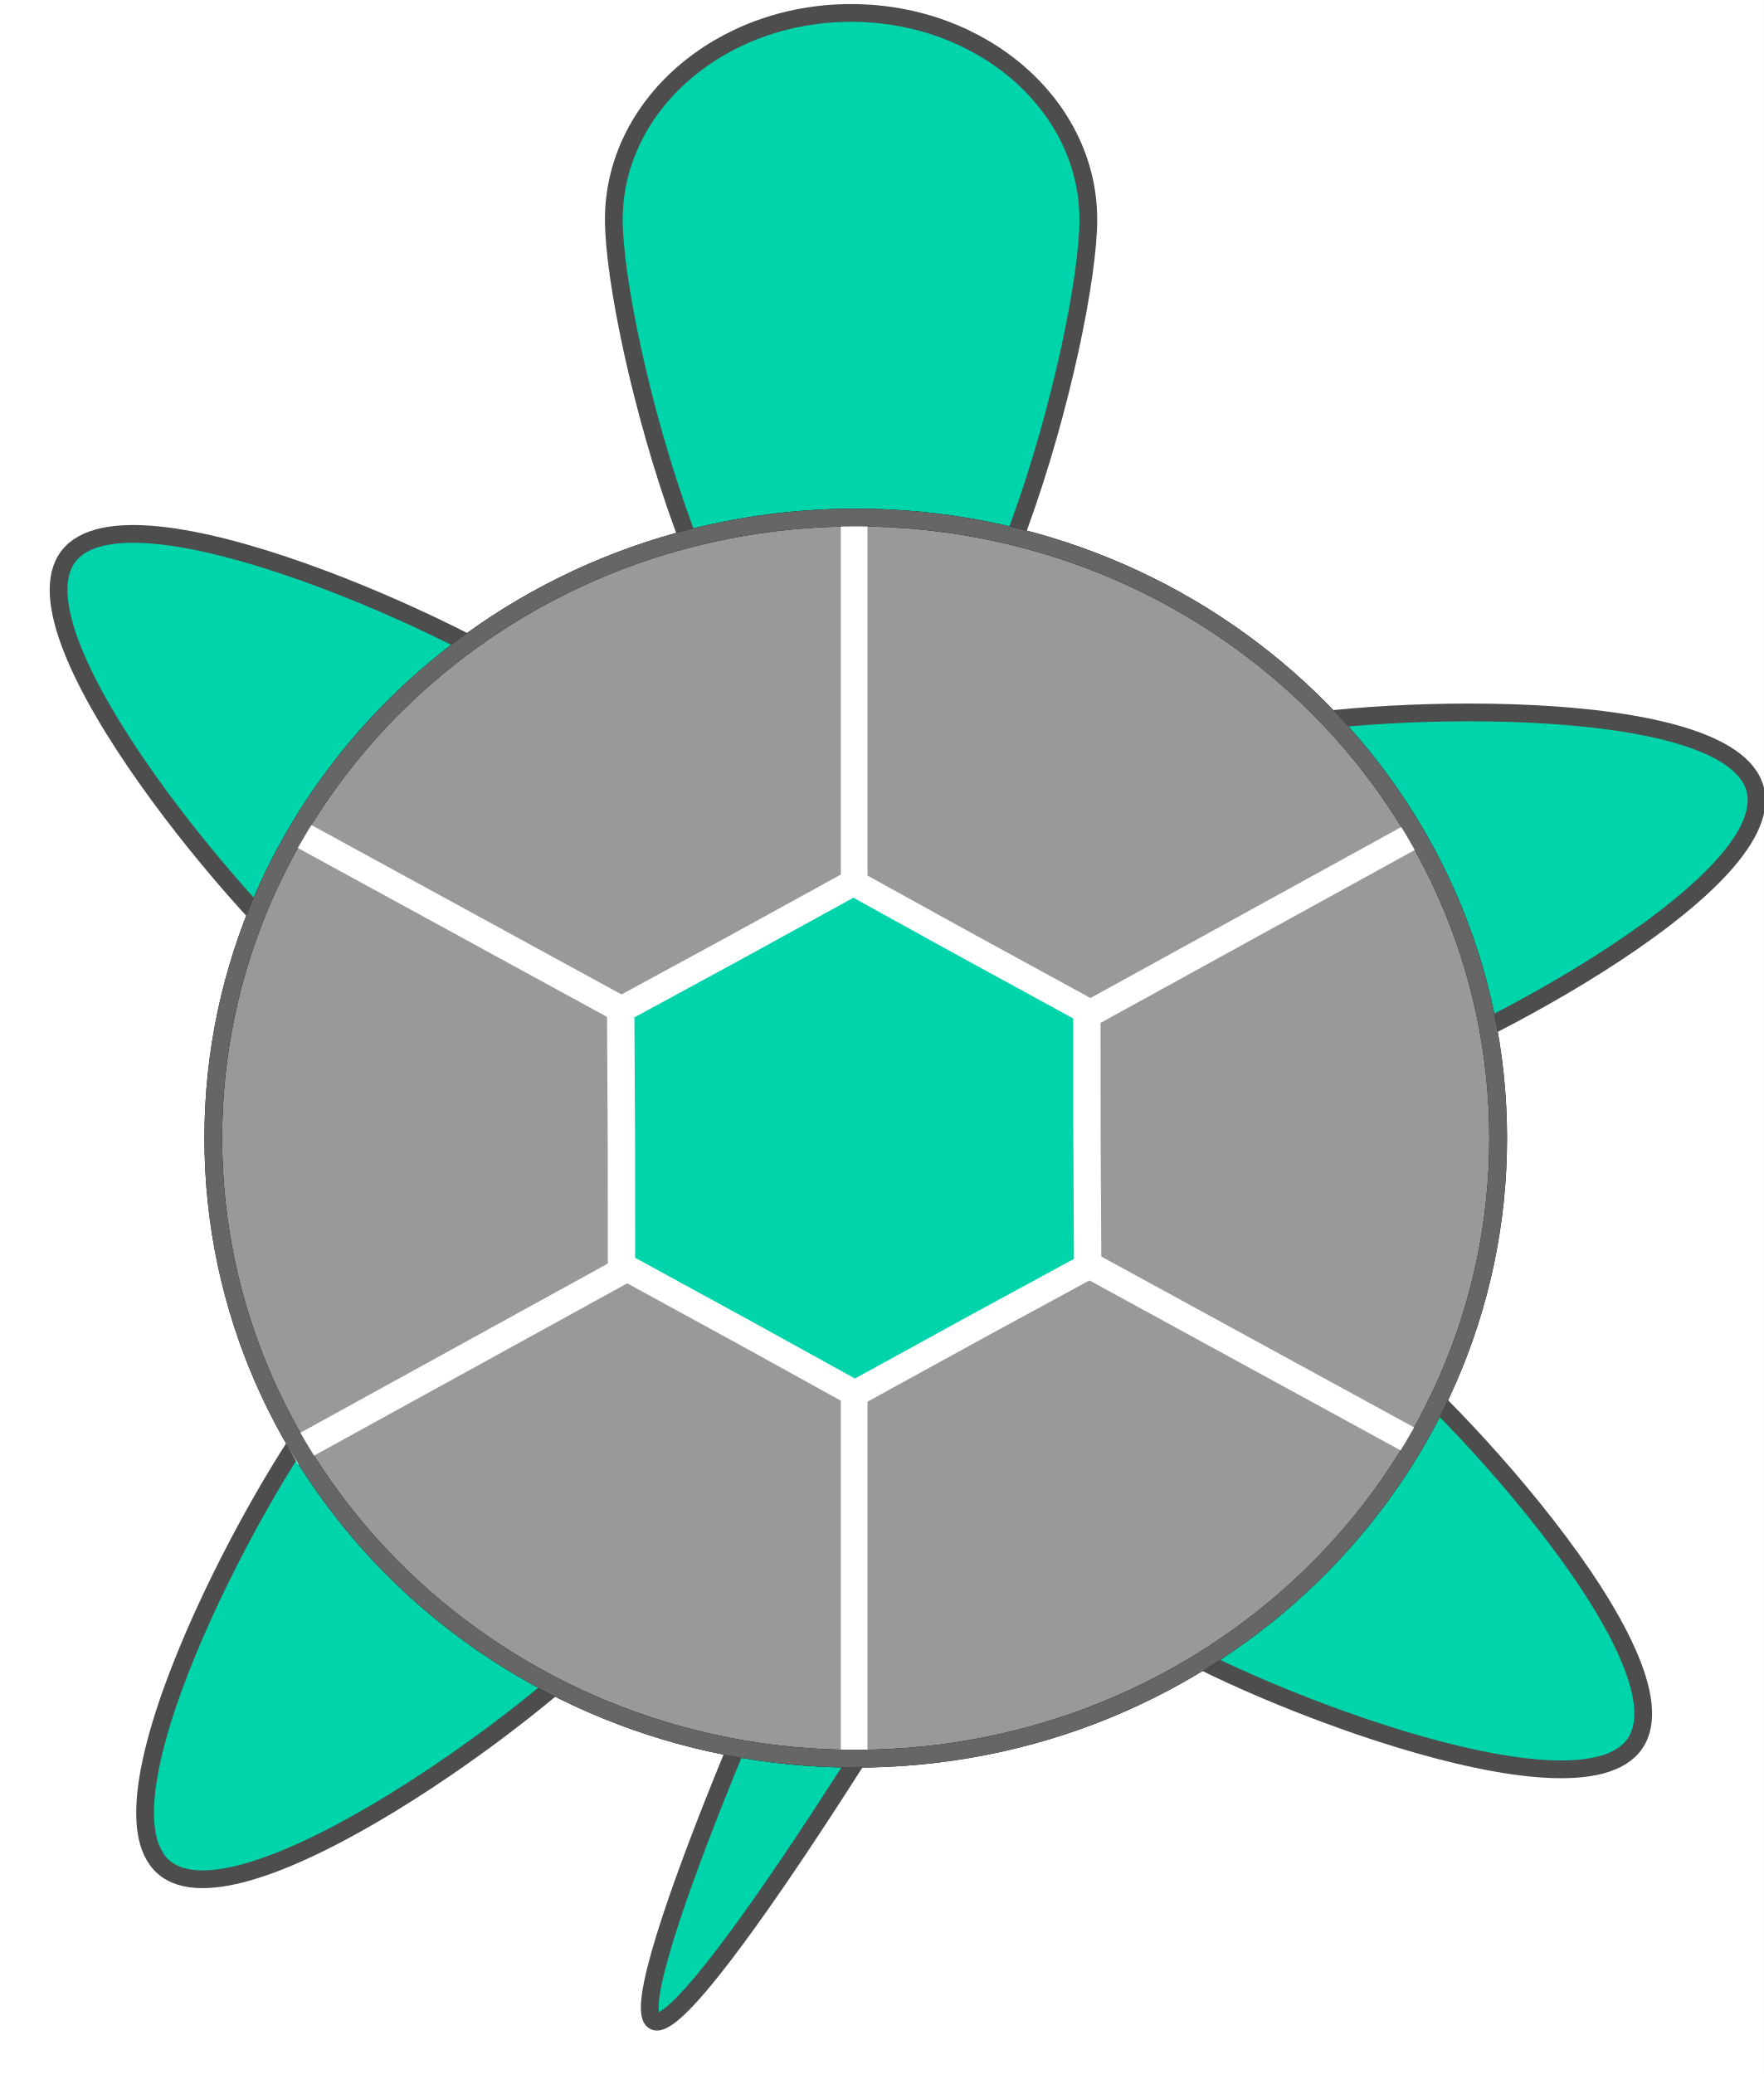
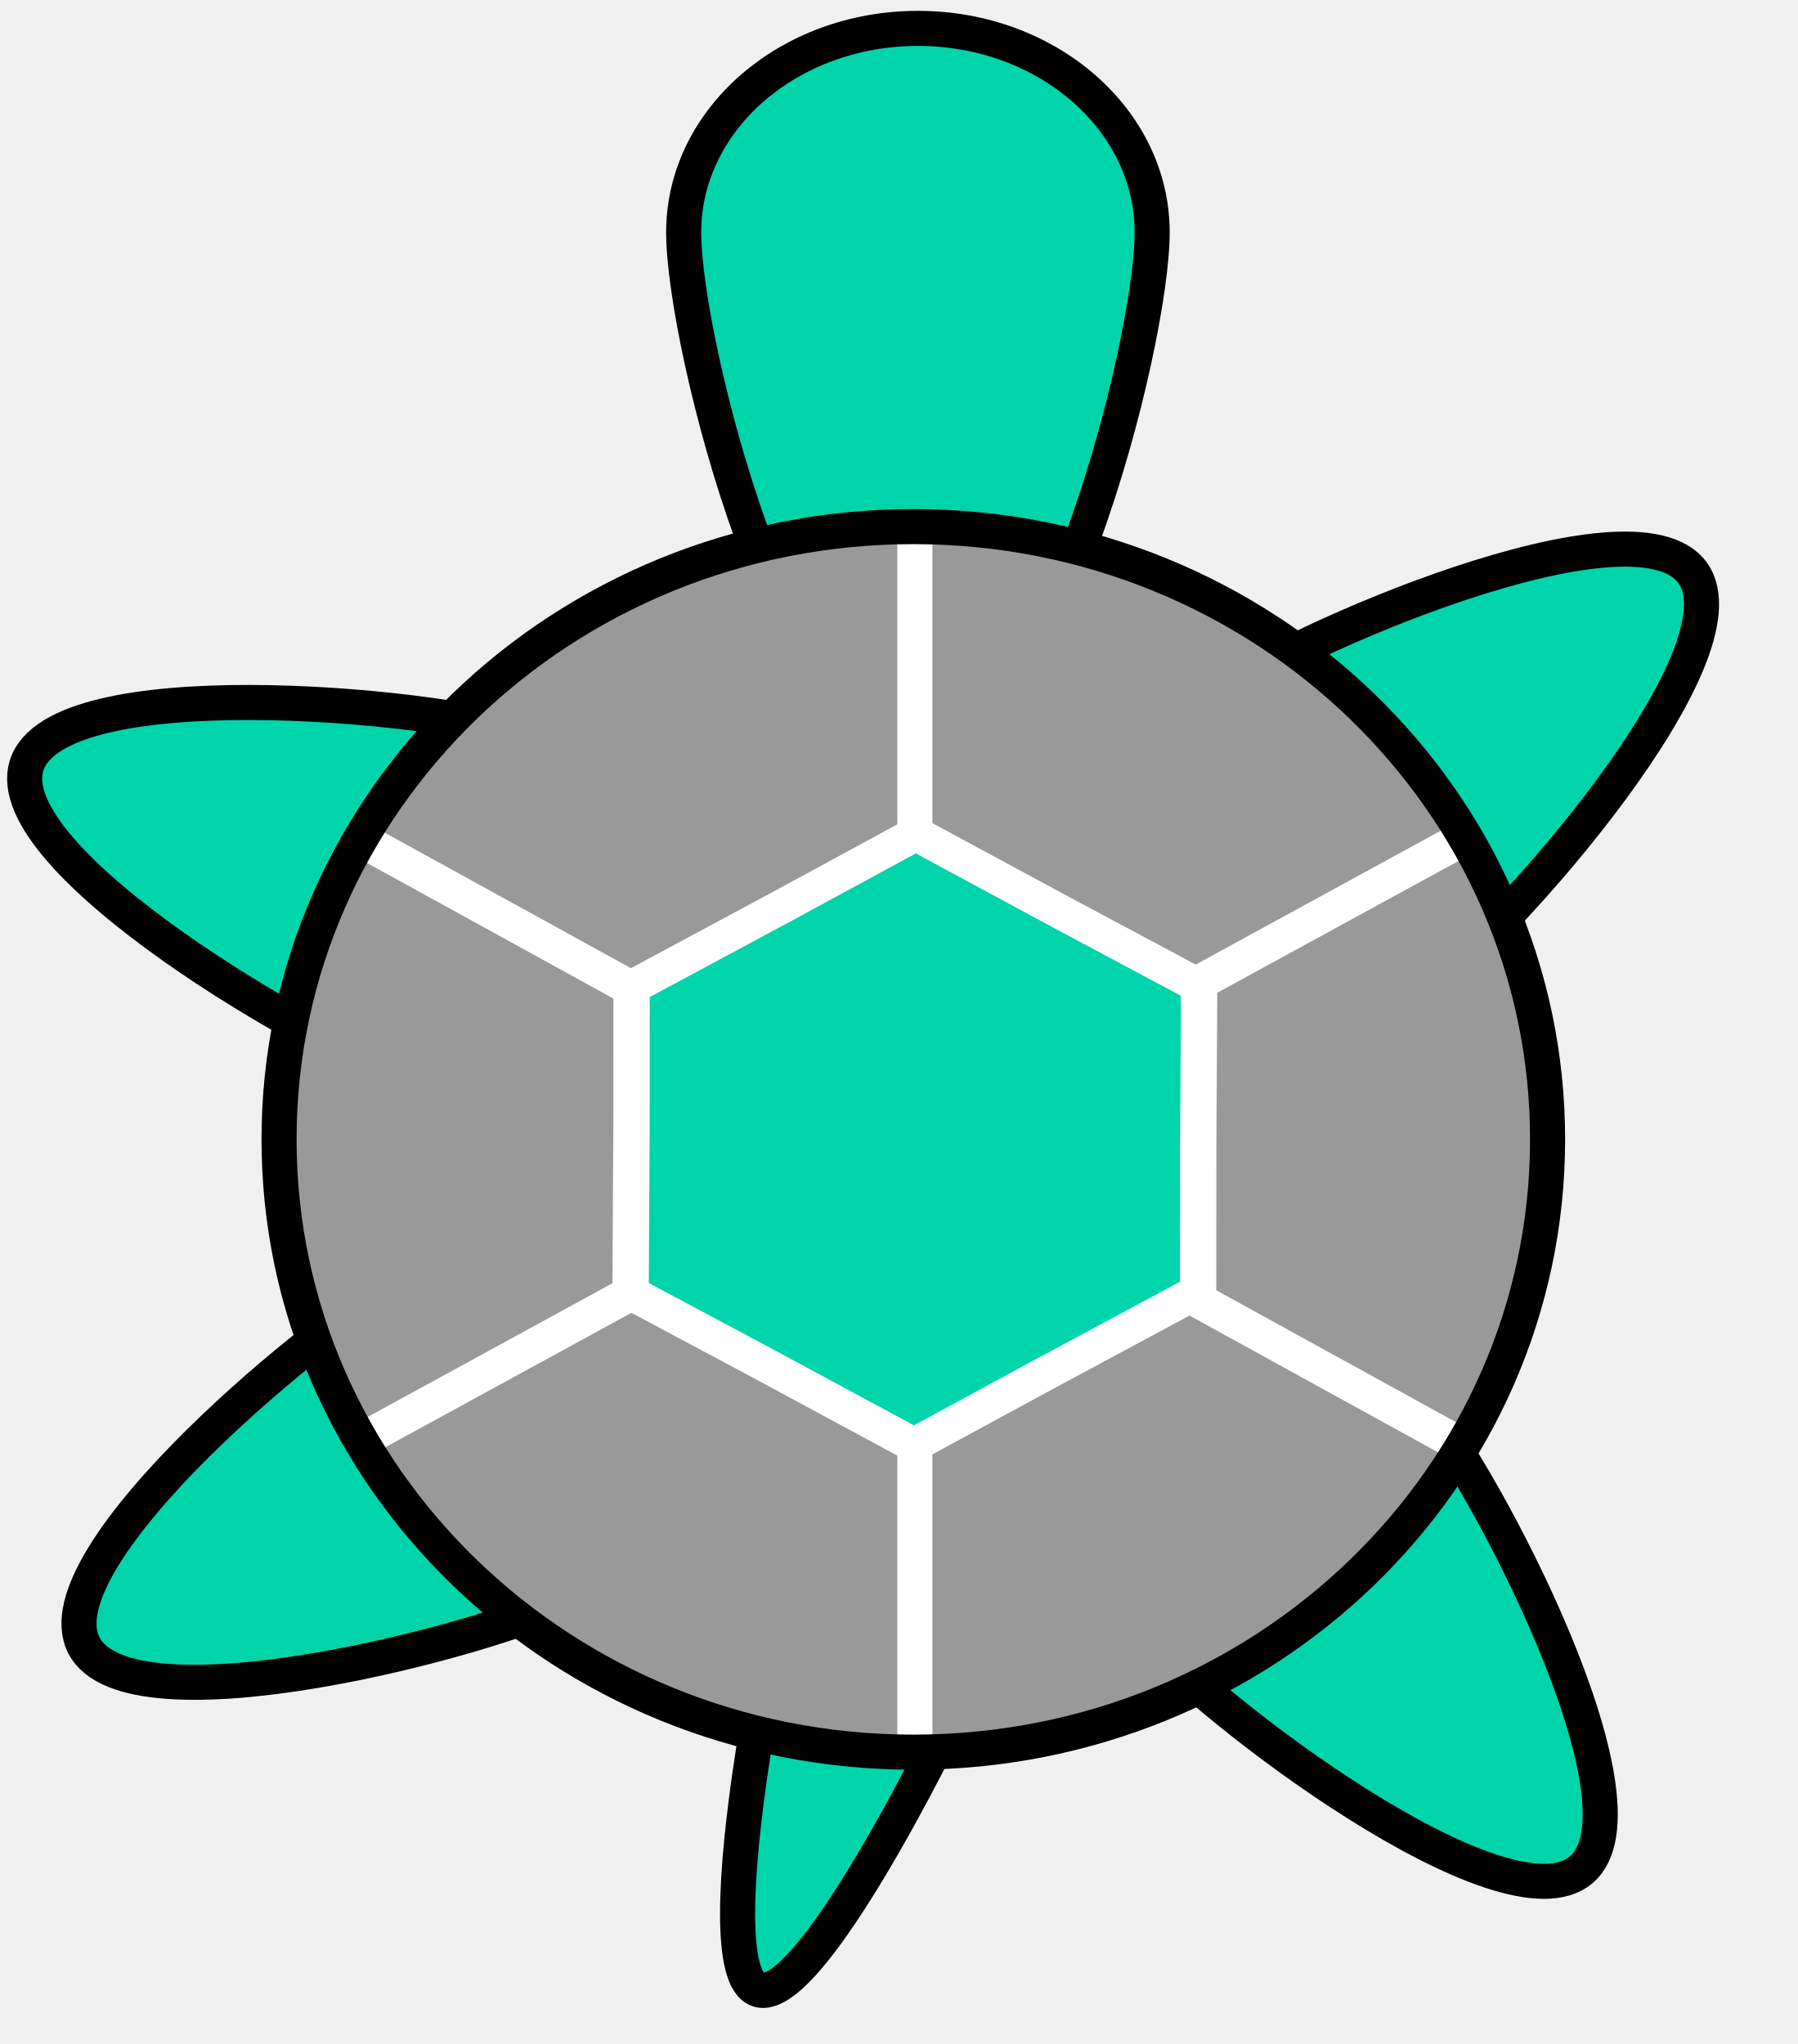
- <svg xmlns="http://www.w3.org/2000/svg" width="112.105mm" height="131.842mm" viewBox="0 0 397.223 467.157" id="svg2" version="1.1">
+ <svg xmlns="http://www.w3.org/2000/svg" width="115.734mm" height="131.594mm" viewBox="0 0 410.08 466.279" id="svg2" version="1.1">
  <defs id="defs4" />
-   <g id="layer1" transform="translate(-287.1114,-428.8536)">
-     <rect style="opacity:1;fill:#ffffff;fill-opacity:1;stroke:none;stroke-width:6;stroke-miterlimit:4;stroke-dasharray:none;stroke-dashoffset:0;stroke-opacity:1" id="rect4284" width="397.223" height="467.157" x="287.111" y="428.854" />
-     <g id="g4248" transform="matrix(-1,0,0,1,973.2125,0)">
-       <path id="path4165-6" d="m 493.862,763.968 c 13.565,25.95 54.543,120.252 44.281,120.252 -10.262,0 -67.878,-94.303 -81.443,-120.252 -13.565,-25.95 -16.243,-46.986 -5.981,-46.986 10.262,0 29.578,21.036 43.143,46.986 z" style="opacity:1;fill:#00d4aa;fill-opacity:1;stroke:#4d4d4d;stroke-width:4;stroke-miterlimit:4;stroke-dasharray:none;stroke-dashoffset:0;stroke-opacity:1" />
-       <g id="g4280" transform="translate(8.8348534e-6,0)" style="fill:#00d4aa;fill-opacity:1">
-         <path style="opacity:1;fill:#00d4aa;fill-opacity:1;stroke:#4d4d4d;stroke-width:4;stroke-miterlimit:4;stroke-dasharray:none;stroke-dashoffset:0;stroke-opacity:1" d="m 382.423,673.405 c -22.035,-5.808 -97.404,-44.778 -91.596,-66.813 5.808,-22.035 90.594,-18.791 112.629,-12.983 22.035,5.808 35.19,28.379 29.382,50.415 -5.808,22.035 -28.38,35.19 -50.415,29.382 z" id="path4165-4" />
-         <path style="opacity:1;fill:#00d4aa;fill-opacity:1;stroke:#4d4d4d;stroke-width:4;stroke-miterlimit:4;stroke-dasharray:none;stroke-dashoffset:0;stroke-opacity:1" d="m 611.482,650.861 c 18.161,-13.764 73.003,-78.506 59.239,-96.667 -13.764,-18.161 -90.921,17.135 -109.083,30.9 -18.161,13.764 -21.726,39.645 -7.962,57.806 13.764,18.161 39.645,21.726 57.806,7.962 z" id="path4165-4-5" />
+   <g id="layer1" transform="translate(-285.0479,-425.2935)">
+     <rect style="opacity:1;fill:none;fill-opacity:1;stroke:none;stroke-width:6;stroke-miterlimit:4;stroke-dasharray:none;stroke-dashoffset:0;stroke-opacity:1" id="rect4284" width="397.223" height="467.157" x="297.342" y="424.415" />
+     <g id="g4248">
+       <path id="path4165-6" d="m 471.716,757.93 c -8.232,24.383 -27.206,116.684 -13.711,121.24 13.495,4.556 54.35,-80.358 62.582,-104.74 8.232,-24.382 3.965,-47.842 -9.531,-52.398 -13.495,-4.556 -31.109,11.516 -39.341,35.899 z" style="opacity:1;fill:#00d4aa;fill-opacity:1;stroke:#000000;stroke-width:8;stroke-miterlimit:4;stroke-dasharray:none;stroke-dashoffset:0;stroke-opacity:1" />
+       <g id="g4280" transform="translate(8.8348534e-6,0)" style="fill:#00d4aa;fill-opacity:1;stroke:#000000;stroke-width:8;stroke-miterlimit:4;stroke-dasharray:none">
+         <path style="opacity:1;fill:#00d4aa;fill-opacity:1;stroke:#000000;stroke-width:8;stroke-miterlimit:4;stroke-dasharray:none;stroke-dashoffset:0;stroke-opacity:1" d="m 379.163,671.309 c -21.707,-6.935 -94.968,-49.736 -88.032,-71.443 6.935,-21.707 91.441,-14.1 113.148,-7.164 21.707,6.935 33.681,30.155 26.746,51.861 -6.935,21.707 -30.155,33.681 -51.861,26.746 z" id="path4165-4" />
+         <path style="opacity:1;fill:#00d4aa;fill-opacity:1;stroke:#000000;stroke-width:8;stroke-miterlimit:4;stroke-dasharray:none;stroke-dashoffset:0;stroke-opacity:1" d="m 609.934,651.383 c 18.439,-13.389 74.595,-76.995 61.206,-95.434 -13.389,-18.439 -91.253,15.27 -109.693,28.659 -18.439,13.389 -22.533,39.191 -9.144,57.631 13.389,18.439 39.191,22.533 57.631,9.144 z" id="path4165-4-5" />
      </g>
-       <g id="g4276" transform="translate(1.278359,0)" style="fill:#00d4aa;fill-opacity:1">
-         <path style="opacity:1;fill:#00d4aa;fill-opacity:1;stroke:#4d4d4d;stroke-width:4;stroke-miterlimit:4;stroke-dasharray:none;stroke-dashoffset:0;stroke-opacity:1" d="m 609.778,742.66 c 14.958,17.192 55.378,91.792 38.187,106.75 -17.192,14.958 -85.485,-35.392 -100.443,-52.583 -14.958,-17.192 -13.147,-43.254 4.045,-58.211 17.192,-14.958 43.254,-13.147 58.211,4.045 z" id="path4165-4-5-3" />
-         <path style="opacity:1;fill:#00d4aa;fill-opacity:1;stroke:#4d4d4d;stroke-width:4;stroke-miterlimit:4;stroke-dasharray:none;stroke-dashoffset:0;stroke-opacity:1" d="m 380.218,727.736 c -18.772,12.919 -76.515,75.087 -63.596,93.858 12.919,18.772 91.61,-12.961 110.381,-25.88 18.772,-12.919 23.516,-38.61 10.596,-57.382 -12.919,-18.772 -38.61,-23.516 -57.382,-10.596 z" id="path4165-4-5-3-2" />
+       <g id="g4276" transform="translate(1.278359,0)" style="fill:#00d4aa;fill-opacity:1;stroke:#000000;stroke-width:6;stroke-miterlimit:4;stroke-dasharray:none">
+         <path style="opacity:1;fill:#00d4aa;fill-opacity:1;stroke:#000000;stroke-width:8;stroke-miterlimit:4;stroke-dasharray:none;stroke-dashoffset:0;stroke-opacity:1" d="m 607.718,744.579 c 14.722,17.394 54.12,92.54 36.726,107.261 -17.394,14.722 -84.994,-36.556 -99.716,-53.95 -14.722,-17.394 -12.555,-43.429 4.839,-58.151 17.394,-14.722 43.429,-12.555 58.151,4.839 z" id="path4165-4-5-3" />
+         <path style="opacity:1;fill:#00d4aa;fill-opacity:1;stroke:#000000;stroke-width:8;stroke-miterlimit:4;stroke-dasharray:none;stroke-dashoffset:0;stroke-opacity:1" d="m 378.07,715.751 c -20.281,10.39 -85.562,64.589 -75.172,84.87 10.39,20.281 92.516,-1.035 112.797,-11.425 20.281,-10.39 28.3,-35.254 17.91,-55.535 -10.39,-20.281 -35.254,-28.3 -55.535,-17.91 z" id="path4165-4-5-3-2" />
      </g>
-       <path id="path4165" d="m 547.863,478.296 c 0,25.697 -23.922,119.08 -53.432,119.08 -29.51,0 -53.432,-93.384 -53.432,-119.08 0,-25.697 23.922,-46.528 53.432,-46.528 29.51,0 53.432,20.831 53.432,46.528 z" style="opacity:1;fill:#00d4aa;fill-opacity:1;stroke:#4d4d4d;stroke-width:4;stroke-miterlimit:4;stroke-dasharray:none;stroke-dashoffset:0;stroke-opacity:1" />
+       <path id="path4165" d="m 547.863,478.296 c 0,25.697 -23.922,119.08 -53.432,119.08 -29.51,0 -53.432,-93.384 -53.432,-119.08 0,-25.697 23.922,-46.528 53.432,-46.528 29.51,0 53.432,20.831 53.432,46.528 z" style="opacity:1;fill:#00d4aa;fill-opacity:1;stroke:#000000;stroke-width:8;stroke-miterlimit:4;stroke-dasharray:none;stroke-dashoffset:0;stroke-opacity:1" />
      <ellipse ry="139.786" rx="144.682" cy="685.21" cx="493.382" id="path4163" style="opacity:1;fill:#999999;fill-opacity:1;stroke:#000000;stroke-width:4;stroke-miterlimit:4;stroke-dasharray:none;stroke-dashoffset:0;stroke-opacity:1" />
-       <path id="path4153" d="M 368.43,753.351 620.432,615.671" style="fill:none;fill-rule:evenodd;stroke:#ffffff;stroke-width:6;stroke-linecap:butt;stroke-linejoin:miter;stroke-miterlimit:4;stroke-dasharray:none;stroke-opacity:1" />
-       <path id="path4155" d="m 493.732,822.98 0,-276.937" style="fill:none;fill-rule:evenodd;stroke:#ffffff;stroke-width:6;stroke-linecap:butt;stroke-linejoin:miter;stroke-miterlimit:4;stroke-dasharray:none;stroke-opacity:1" />
-       <path id="path4157" d="m 620.45,756.096 -254.836,-140.238 0,0" style="fill:none;fill-rule:evenodd;stroke:#ffffff;stroke-width:6;stroke-linecap:butt;stroke-linejoin:miter;stroke-miterlimit:4;stroke-dasharray:none;stroke-opacity:1" />
-       <path transform="matrix(0.279196,-0.00542387,0.00415181,0.2649396,352.7095,510.2474)" d="m 681.154,782.418 -101.277,55.795 -88.638,49.36 -98.958,-59.811 -87.066,-52.083 2.319,-115.606 1.572,-101.442 101.277,-55.795 88.638,-49.36 98.958,59.811 87.066,52.083 -2.319,115.606 z" id="path4136-4" style="opacity:1;fill:#00d4aa;fill-opacity:1;stroke:#ffffff;stroke-width:22.058;stroke-miterlimit:4;stroke-dasharray:none;stroke-dashoffset:0;stroke-opacity:1" />
-       <ellipse ry="139.786" rx="144.682" cy="685.21" cx="493.382" id="path4163-0" style="opacity:1;fill:none;fill-opacity:1;stroke:#666666;stroke-width:4;stroke-miterlimit:4;stroke-dasharray:none;stroke-dashoffset:0;stroke-opacity:1" />
+       <path id="path4153" d="M 368.43,753.351 620.432,615.671" style="fill:none;fill-rule:evenodd;stroke:#ffffff;stroke-width:8;stroke-linecap:butt;stroke-linejoin:miter;stroke-miterlimit:4;stroke-dasharray:none;stroke-opacity:1" />
+       <path id="path4155" d="m 493.732,822.98 0,-276.937" style="fill:none;fill-rule:evenodd;stroke:#ffffff;stroke-width:8;stroke-linecap:butt;stroke-linejoin:miter;stroke-miterlimit:4;stroke-dasharray:none;stroke-opacity:1" />
+       <path id="path4157" d="m 620.45,756.096 -254.836,-140.238 0,0" style="fill:none;fill-rule:evenodd;stroke:#ffffff;stroke-width:8;stroke-linecap:butt;stroke-linejoin:miter;stroke-miterlimit:4;stroke-dasharray:none;stroke-opacity:1" />
+       <path transform="matrix(0.3442779,-0.00657154,0.00511962,0.3209999,319.8365,473.2259)" d="m 681.154,782.418 -101.277,55.795 -88.638,49.36 -98.958,-59.811 -87.066,-52.083 2.319,-115.606 1.572,-101.442 101.277,-55.795 88.638,-49.36 98.958,59.811 87.066,52.083 -2.319,115.606 z" id="path4136-4" style="opacity:1;fill:#00d4aa;fill-opacity:1;stroke:#ffffff;stroke-width:24.061;stroke-miterlimit:4;stroke-dasharray:none;stroke-dashoffset:0;stroke-opacity:1" />
+       <ellipse ry="139.786" rx="144.682" cy="685.21" cx="493.382" id="path4163-0" style="opacity:1;fill:none;fill-opacity:1;stroke:#000000;stroke-width:8;stroke-miterlimit:4;stroke-dasharray:none;stroke-dashoffset:0;stroke-opacity:1" />
    </g>
  </g>
</svg>
